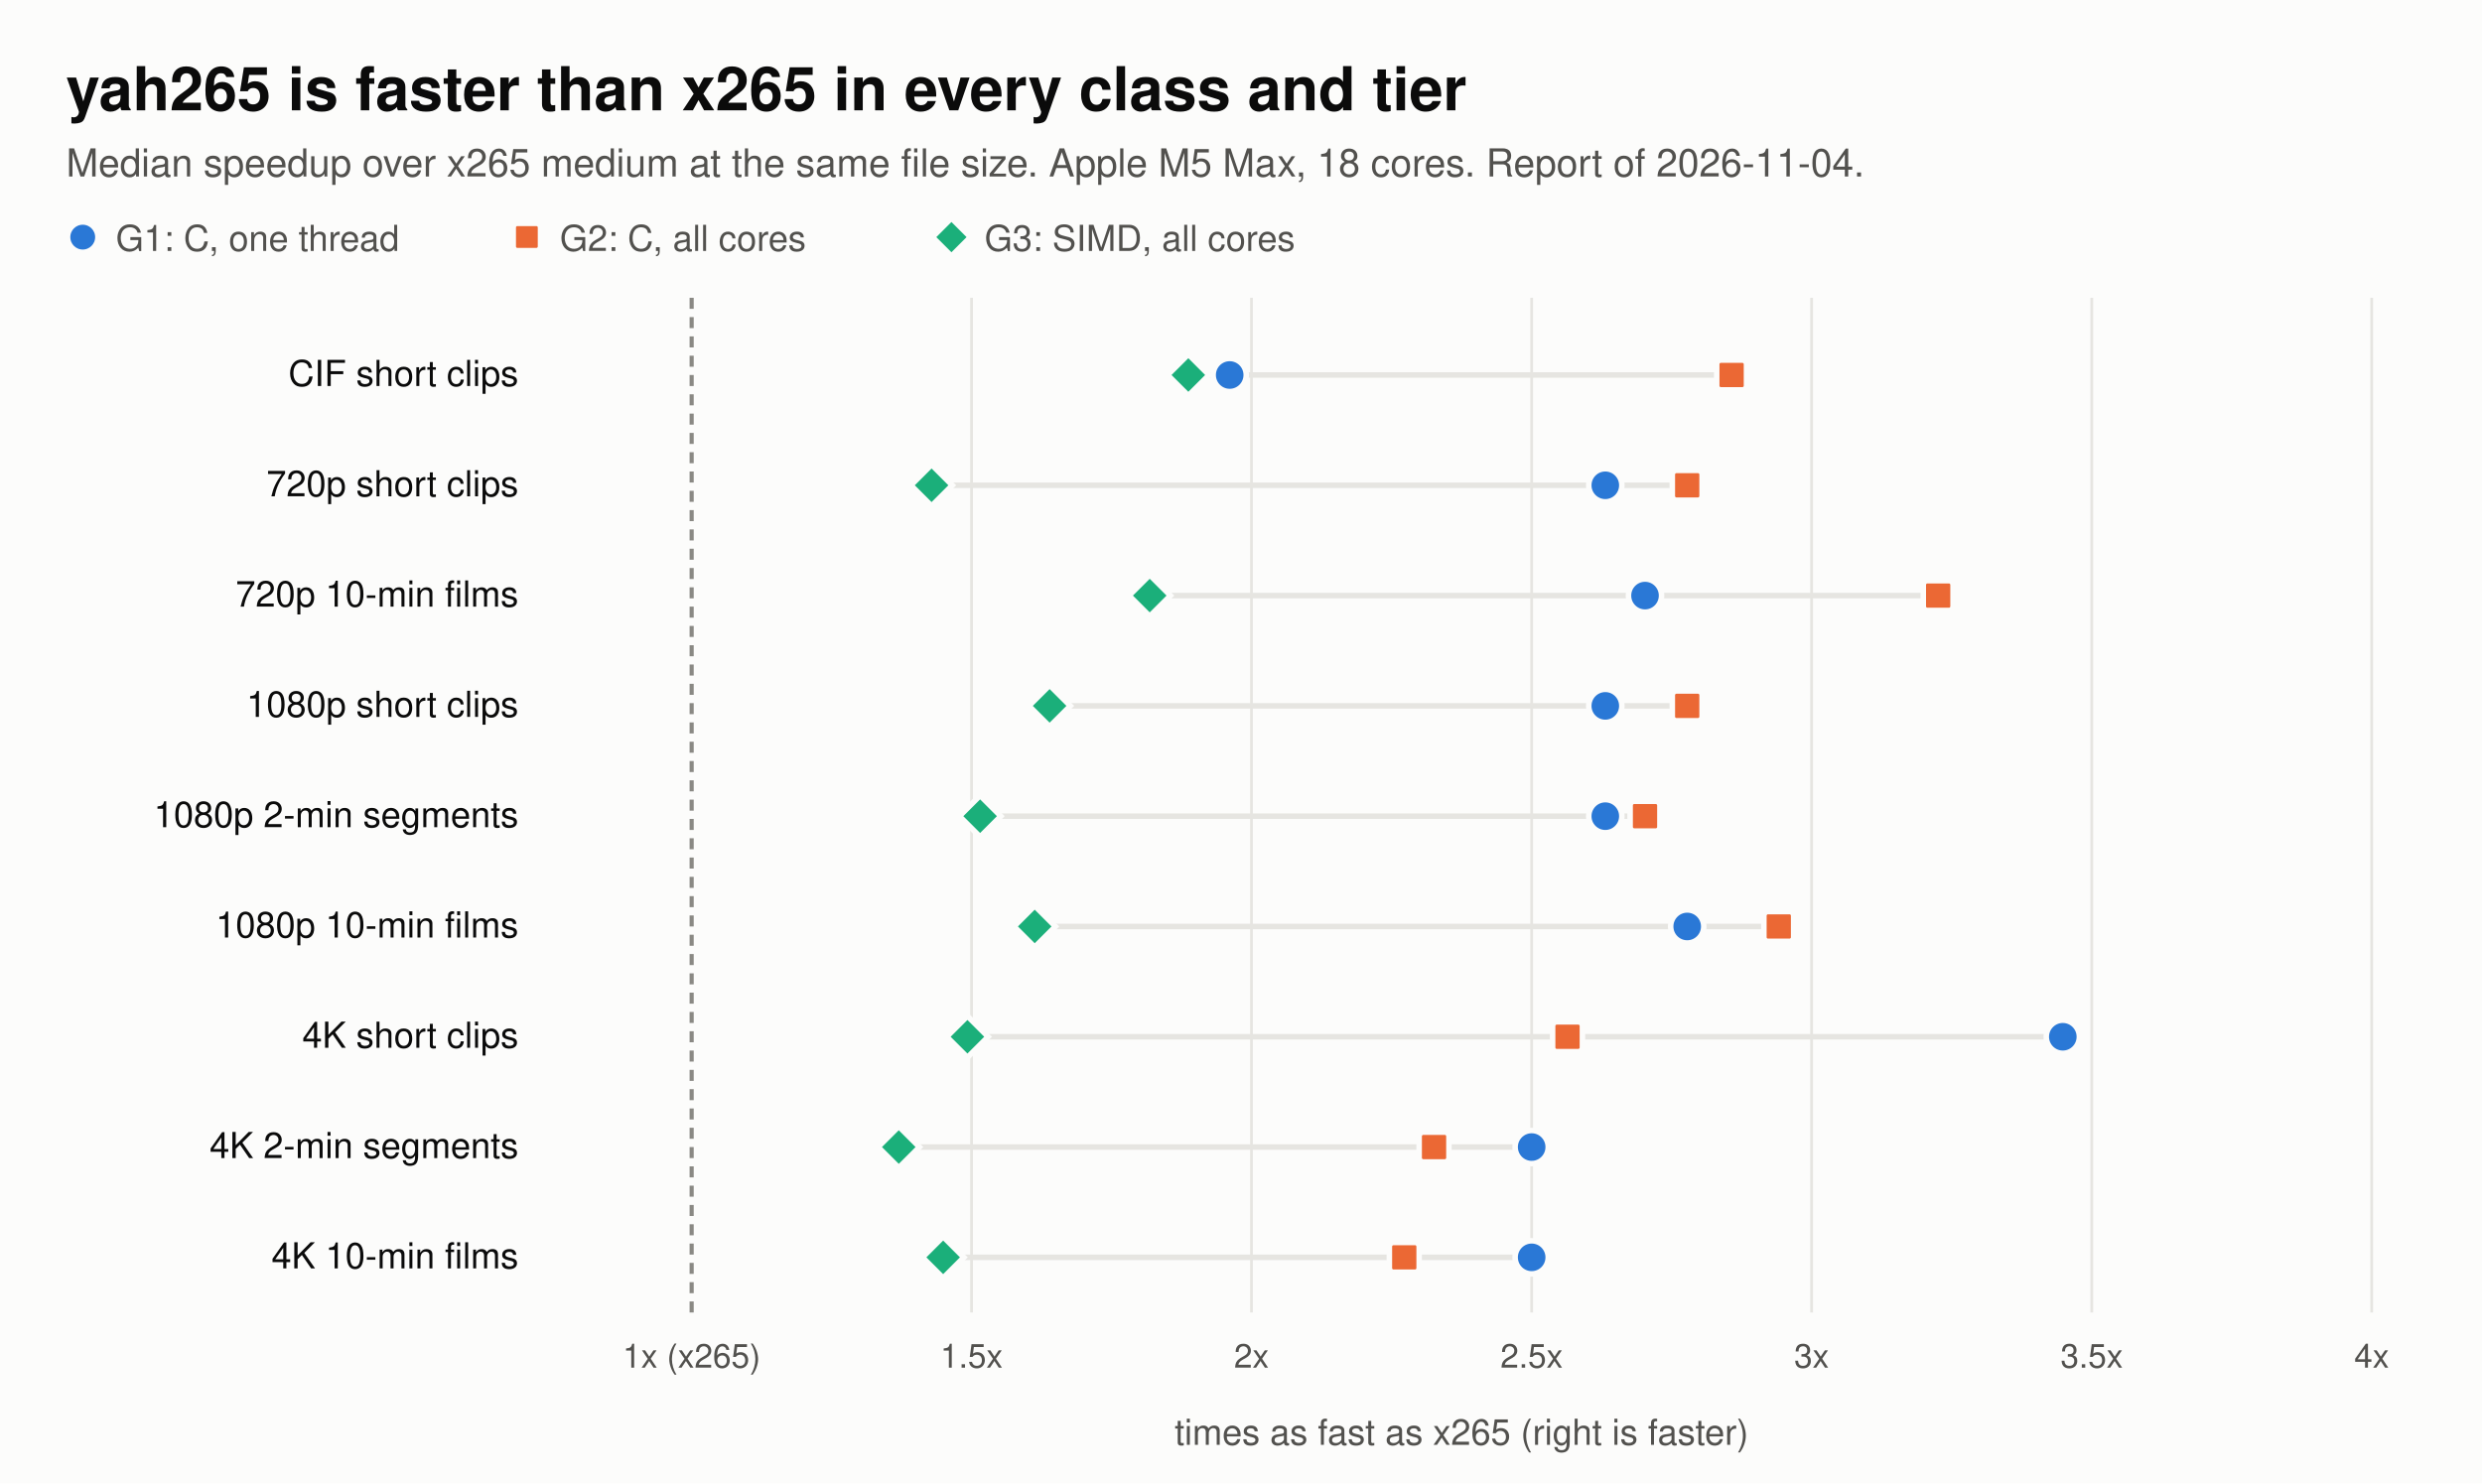
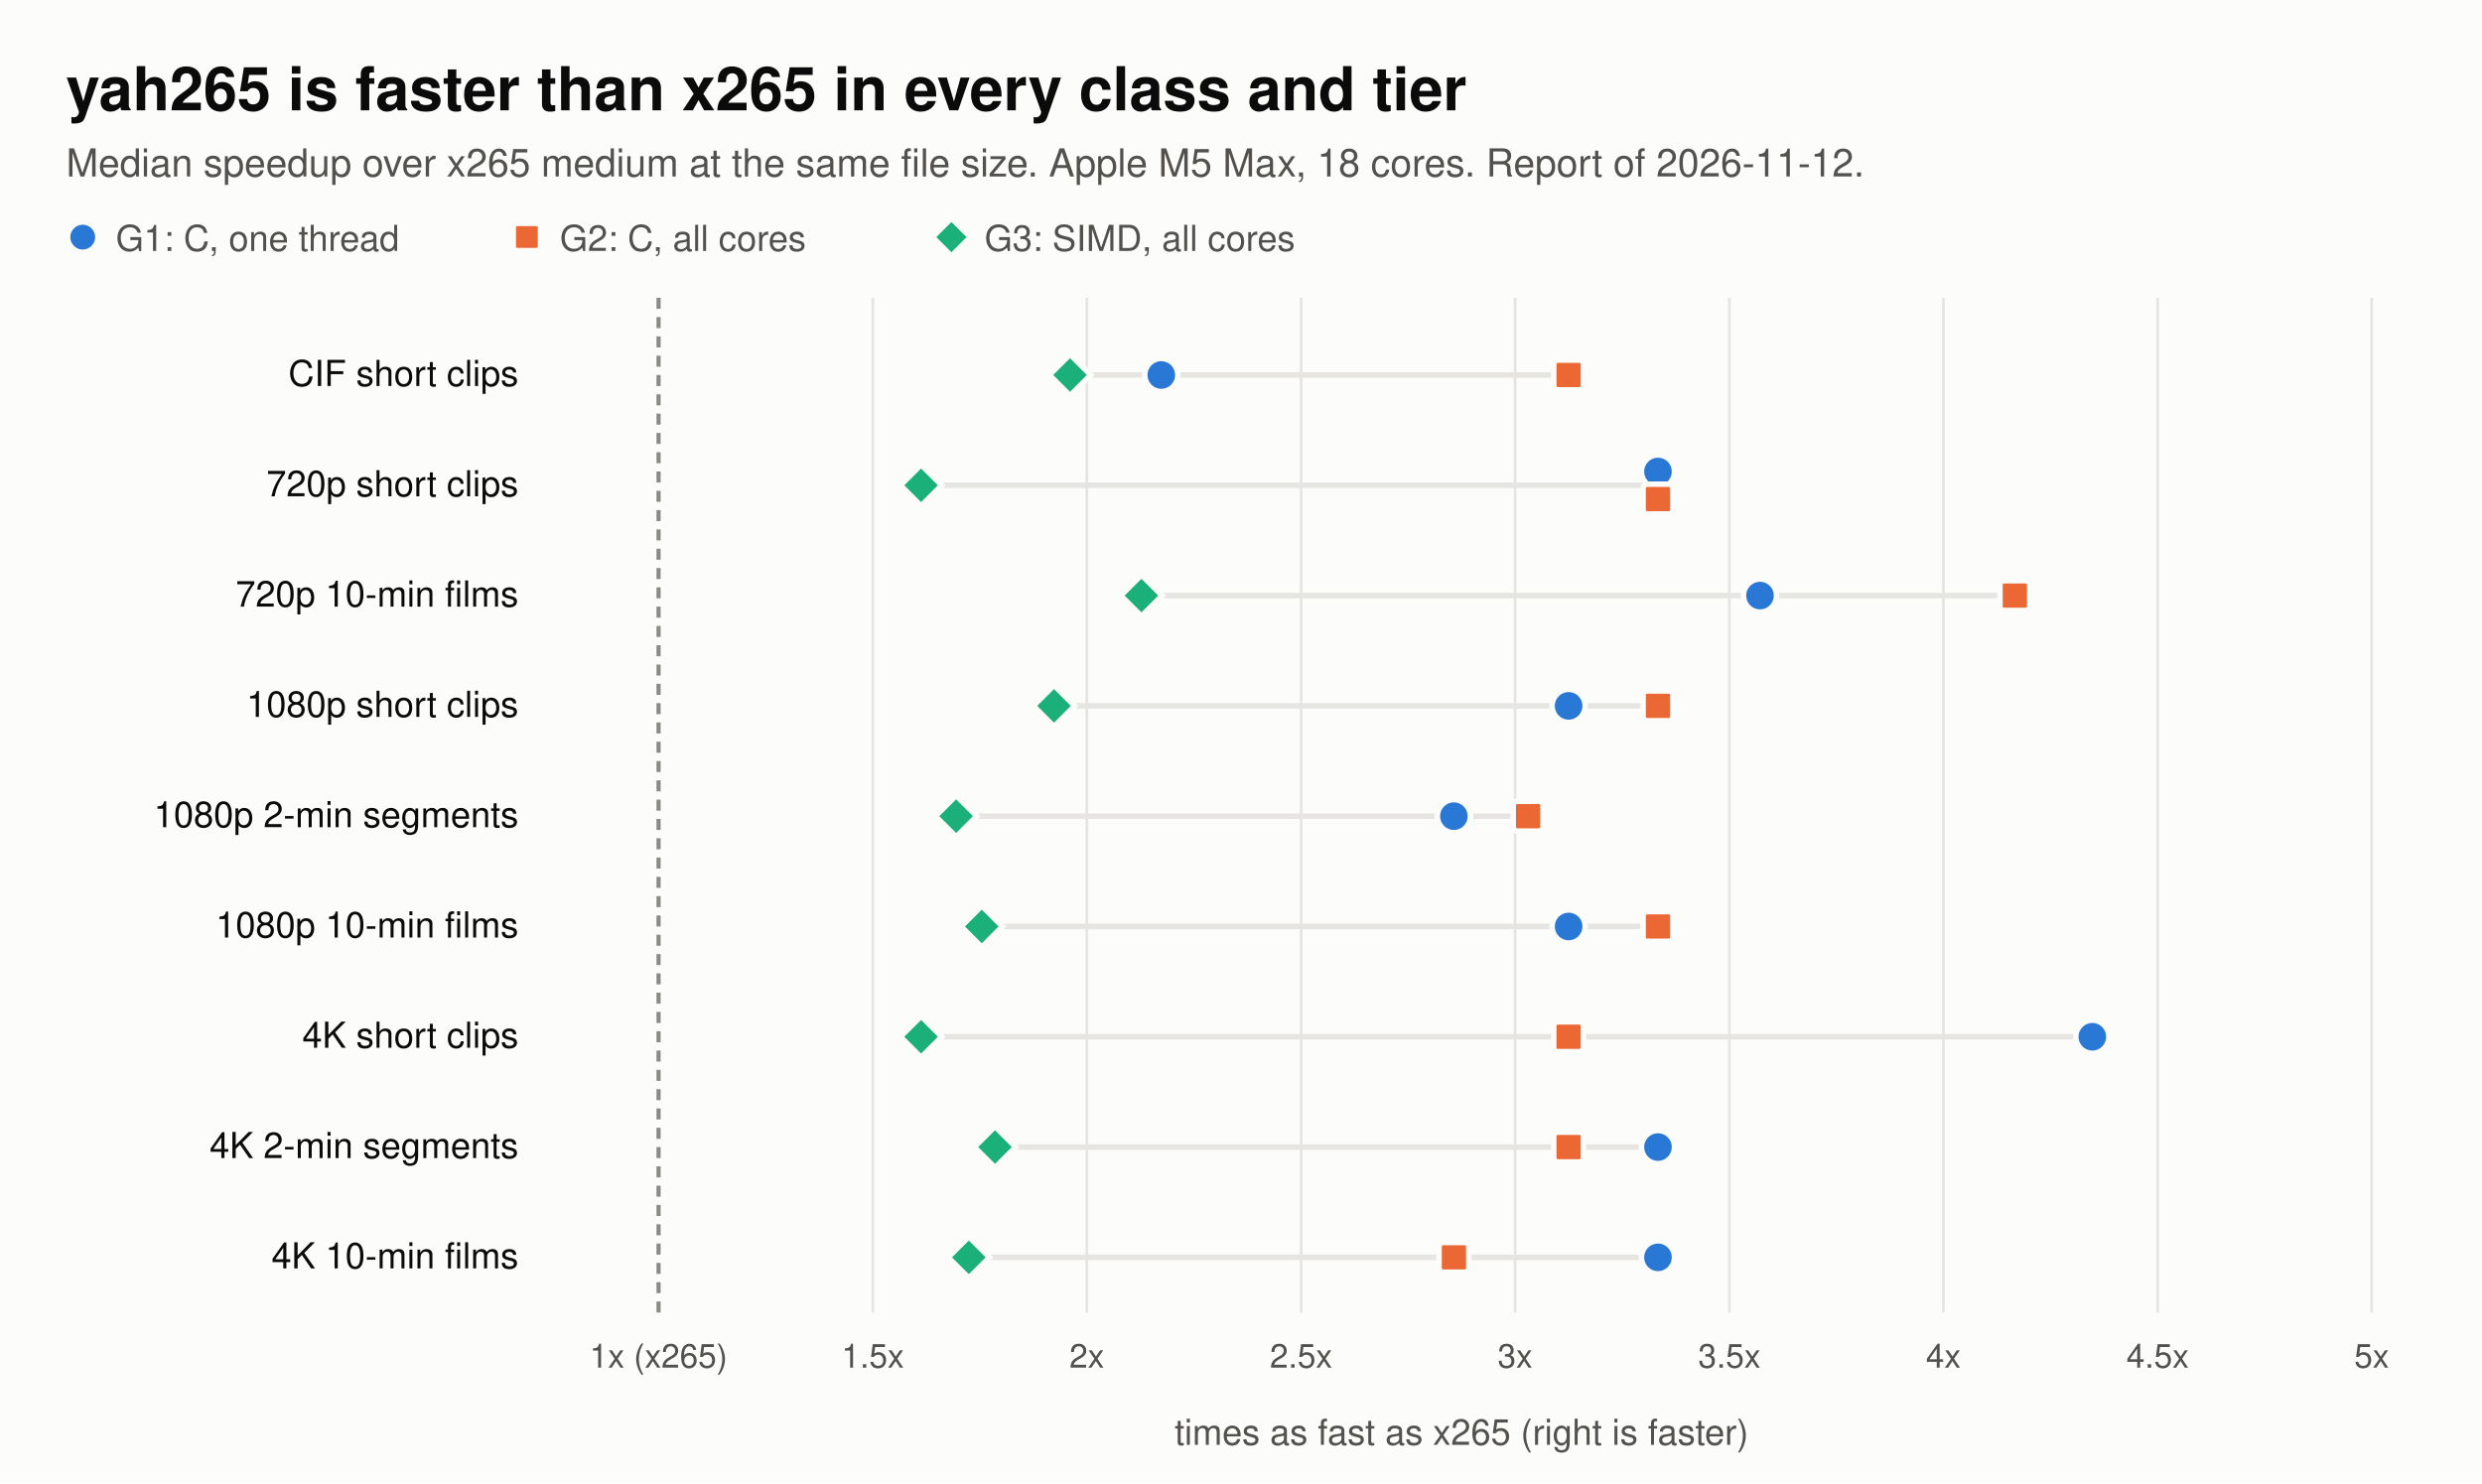
<svg xmlns="http://www.w3.org/2000/svg" width="900" height="538" viewBox="0 0 900 538" role="img">
  <style>
.bg{fill:#fcfcfb}.t1{fill:#0b0b0b}.t2{fill:#52514e}.grid{stroke:#e6e5e1}
.base{stroke:#8a8984}.ring{stroke:#fcfcfb}
.s1{fill:#2a78d6}.s2{fill:#eb6834}.s3{fill:#1baf7a}
.l1{stroke:#2a78d6}.l2{stroke:#eb6834}.l3{stroke:#1baf7a}.span{stroke:#e6e5e1}
text{font-family:-apple-system,"IBM Plex Sans",Helvetica,Arial,sans-serif}
@media (prefers-color-scheme:dark){
.bg{fill:#1a1a19}.t1{fill:#f0efec}.t2{fill:#c3c2b7}.grid{stroke:#2e2e2c}
.base{stroke:#8a8984}.ring{stroke:#1a1a19}
.s1{fill:#3987e5}.s2{fill:#d95926}.s3{fill:#199e70}
.l1{stroke:#3987e5}.l2{stroke:#d95926}.l3{stroke:#199e70}.span{stroke:#3a3a37}}
</style>
  <rect width="100%" height="100%" class="bg" />
  <text x="24.0" y="40.0" font-size="22" class="t1" text-anchor="start" font-weight="600">yah265 is faster than x265 in every class and tier</text>
-   <text x="24.0" y="64.0" font-size="14" class="t2" text-anchor="start">Median speedup over x265 medium at the same file size. Apple M5 Max, 18 cores. Report of 2026-11-04.</text>
+   <text x="24.0" y="64.0" font-size="14" class="t2" text-anchor="start">Median speedup over x265 medium at the same file size. Apple M5 Max, 18 cores. Report of 2026-11-12.</text>
  <circle cx="30.0" cy="86.0" r="5.5" class="s1 ring" stroke-width="2" />
  <text x="42.0" y="91.0" font-size="13" class="t2" text-anchor="start">G1: C, one thread</text>
  <rect x="186.1" y="81.0" width="9.9" height="9.9" rx="1.5" class="s2 ring" stroke-width="2" />
  <text x="203.0" y="91.0" font-size="13" class="t2" text-anchor="start">G2: C, all cores</text>
  <polygon points="345.0,79.1 351.9,86.0 345.0,92.9 338.1,86.0" class="s3 ring" stroke-width="2" />
  <text x="357.0" y="91.0" font-size="13" class="t2" text-anchor="start">G3: SIMD, all cores</text>
-   <line x1="250.8" y1="108" x2="250.8" y2="476" class="base" stroke-width="1.5" stroke-dasharray="4 3" />
-   <text x="250.8" y="496.0" font-size="12" class="t2" text-anchor="middle">1x (x265)</text>
-   <line x1="352.3" y1="108" x2="352.3" y2="476" class="grid" stroke-width="1" />
-   <text x="352.3" y="496.0" font-size="12" class="t2" text-anchor="middle">1.5x</text>
-   <line x1="453.8" y1="108" x2="453.8" y2="476" class="grid" stroke-width="1" />
-   <text x="453.8" y="496.0" font-size="12" class="t2" text-anchor="middle">2x</text>
-   <line x1="555.4" y1="108" x2="555.4" y2="476" class="grid" stroke-width="1" />
-   <text x="555.4" y="496.0" font-size="12" class="t2" text-anchor="middle">2.5x</text>
-   <line x1="656.9" y1="108" x2="656.9" y2="476" class="grid" stroke-width="1" />
-   <text x="656.9" y="496.0" font-size="12" class="t2" text-anchor="middle">3x</text>
-   <line x1="758.5" y1="108" x2="758.5" y2="476" class="grid" stroke-width="1" />
-   <text x="758.5" y="496.0" font-size="12" class="t2" text-anchor="middle">3.5x</text>
+   <line x1="238.8" y1="108" x2="238.8" y2="476" class="base" stroke-width="1.5" stroke-dasharray="4 3" />
+   <text x="238.8" y="496.0" font-size="12" class="t2" text-anchor="middle">1x (x265)</text>
+   <line x1="316.5" y1="108" x2="316.5" y2="476" class="grid" stroke-width="1" />
+   <text x="316.5" y="496.0" font-size="12" class="t2" text-anchor="middle">1.5x</text>
+   <line x1="394.1" y1="108" x2="394.1" y2="476" class="grid" stroke-width="1" />
+   <text x="394.1" y="496.0" font-size="12" class="t2" text-anchor="middle">2x</text>
+   <line x1="471.8" y1="108" x2="471.8" y2="476" class="grid" stroke-width="1" />
+   <text x="471.8" y="496.0" font-size="12" class="t2" text-anchor="middle">2.5x</text>
+   <line x1="549.4" y1="108" x2="549.4" y2="476" class="grid" stroke-width="1" />
+   <text x="549.4" y="496.0" font-size="12" class="t2" text-anchor="middle">3x</text>
+   <line x1="627.1" y1="108" x2="627.1" y2="476" class="grid" stroke-width="1" />
+   <text x="627.1" y="496.0" font-size="12" class="t2" text-anchor="middle">3.5x</text>
+   <line x1="704.7" y1="108" x2="704.7" y2="476" class="grid" stroke-width="1" />
+   <text x="704.7" y="496.0" font-size="12" class="t2" text-anchor="middle">4x</text>
+   <line x1="782.4" y1="108" x2="782.4" y2="476" class="grid" stroke-width="1" />
+   <text x="782.4" y="496.0" font-size="12" class="t2" text-anchor="middle">4.5x</text>
  <line x1="860.0" y1="108" x2="860.0" y2="476" class="grid" stroke-width="1" />
-   <text x="860.0" y="496.0" font-size="12" class="t2" text-anchor="middle">4x</text>
+   <text x="860.0" y="496.0" font-size="12" class="t2" text-anchor="middle">5x</text>
  <text x="530.0" y="524.0" font-size="13" class="t2" text-anchor="middle">times as fast as x265 (right is faster)</text>
  <text x="188.0" y="140.0" font-size="13" class="t1" text-anchor="end">CIF short clips</text>
-   <line x1="430.9" y1="136.0" x2="627.9" y2="136.0" class="span" stroke-width="2" />
-   <circle cx="445.9" cy="136.0" r="6" class="s1 ring" stroke-width="2" />
-   <rect x="622.5" y="130.6" width="10.8" height="10.8" rx="1.5" class="s2 ring" stroke-width="2" />
-   <polygon points="430.9,128.5 438.4,136.0 430.9,143.5 423.4,136.0" class="s3 ring" stroke-width="2" />
+   <line x1="388.0" y1="136.0" x2="568.8" y2="136.0" class="span" stroke-width="2" />
+   <circle cx="421.1" cy="136.0" r="6" class="s1 ring" stroke-width="2" />
+   <rect x="563.4" y="130.6" width="10.8" height="10.8" rx="1.5" class="s2 ring" stroke-width="2" />
+   <polygon points="388.0,128.5 395.5,136.0 388.0,143.5 380.5,136.0" class="s3 ring" stroke-width="2" />
  <text x="188.0" y="180.0" font-size="13" class="t1" text-anchor="end">720p short clips</text>
-   <line x1="337.8" y1="176.0" x2="611.8" y2="176.0" class="span" stroke-width="2" />
-   <circle cx="582.1" cy="176.0" r="6" class="s1 ring" stroke-width="2" />
-   <rect x="606.4" y="170.6" width="10.8" height="10.8" rx="1.5" class="s2 ring" stroke-width="2" />
-   <polygon points="337.8,168.5 345.3,176.0 337.8,183.5 330.3,176.0" class="s3 ring" stroke-width="2" />
+   <line x1="334.0" y1="176.0" x2="601.2" y2="176.0" class="span" stroke-width="2" />
+   <circle cx="601.2" cy="171.0" r="6" class="s1 ring" stroke-width="2" />
+   <rect x="595.8" y="175.6" width="10.8" height="10.8" rx="1.5" class="s2 ring" stroke-width="2" />
+   <polygon points="334.0,168.5 341.5,176.0 334.0,183.5 326.5,176.0" class="s3 ring" stroke-width="2" />
  <text x="188.0" y="220.0" font-size="13" class="t1" text-anchor="end">720p 10-min films</text>
-   <line x1="416.9" y1="216.0" x2="702.8" y2="216.0" class="span" stroke-width="2" />
-   <circle cx="596.5" cy="216.0" r="6" class="s1 ring" stroke-width="2" />
-   <rect x="697.4" y="210.6" width="10.8" height="10.8" rx="1.5" class="s2 ring" stroke-width="2" />
-   <polygon points="416.9,208.5 424.4,216.0 416.9,223.5 409.4,216.0" class="s3 ring" stroke-width="2" />
+   <line x1="413.9" y1="216.0" x2="730.6" y2="216.0" class="span" stroke-width="2" />
+   <circle cx="638.2" cy="216.0" r="6" class="s1 ring" stroke-width="2" />
+   <rect x="725.2" y="210.6" width="10.8" height="10.8" rx="1.5" class="s2 ring" stroke-width="2" />
+   <polygon points="413.9,208.5 421.4,216.0 413.9,223.5 406.4,216.0" class="s3 ring" stroke-width="2" />
  <text x="188.0" y="260.0" font-size="13" class="t1" text-anchor="end">1080p short clips</text>
-   <line x1="380.6" y1="256.0" x2="611.8" y2="256.0" class="span" stroke-width="2" />
-   <circle cx="582.1" cy="256.0" r="6" class="s1 ring" stroke-width="2" />
-   <rect x="606.4" y="250.6" width="10.8" height="10.8" rx="1.5" class="s2 ring" stroke-width="2" />
-   <polygon points="380.6,248.5 388.1,256.0 380.6,263.5 373.1,256.0" class="s3 ring" stroke-width="2" />
+   <line x1="382.2" y1="256.0" x2="601.2" y2="256.0" class="span" stroke-width="2" />
+   <circle cx="568.8" cy="256.0" r="6" class="s1 ring" stroke-width="2" />
+   <rect x="595.8" y="250.6" width="10.8" height="10.8" rx="1.5" class="s2 ring" stroke-width="2" />
+   <polygon points="382.2,248.5 389.7,256.0 382.2,263.5 374.7,256.0" class="s3 ring" stroke-width="2" />
  <text x="188.0" y="300.0" font-size="13" class="t1" text-anchor="end">1080p 2-min segments</text>
-   <line x1="355.4" y1="296.0" x2="596.5" y2="296.0" class="span" stroke-width="2" />
-   <circle cx="582.1" cy="296.0" r="6" class="s1 ring" stroke-width="2" />
-   <rect x="591.1" y="290.6" width="10.8" height="10.8" rx="1.5" class="s2 ring" stroke-width="2" />
-   <polygon points="355.4,288.5 362.9,296.0 355.4,303.5 347.9,296.0" class="s3 ring" stroke-width="2" />
+   <line x1="346.7" y1="296.0" x2="554.1" y2="296.0" class="span" stroke-width="2" />
+   <circle cx="527.2" cy="296.0" r="6" class="s1 ring" stroke-width="2" />
+   <rect x="548.7" y="290.6" width="10.8" height="10.8" rx="1.5" class="s2 ring" stroke-width="2" />
+   <polygon points="346.7,288.5 354.2,296.0 346.7,303.5 339.2,296.0" class="s3 ring" stroke-width="2" />
  <text x="188.0" y="340.0" font-size="13" class="t1" text-anchor="end">1080p 10-min films</text>
-   <line x1="375.2" y1="336.0" x2="645.0" y2="336.0" class="span" stroke-width="2" />
-   <circle cx="611.8" cy="336.0" r="6" class="s1 ring" stroke-width="2" />
-   <rect x="639.6" y="330.6" width="10.8" height="10.8" rx="1.5" class="s2 ring" stroke-width="2" />
-   <polygon points="375.2,328.5 382.7,336.0 375.2,343.5 367.7,336.0" class="s3 ring" stroke-width="2" />
+   <line x1="356.0" y1="336.0" x2="601.2" y2="336.0" class="span" stroke-width="2" />
+   <circle cx="568.8" cy="336.0" r="6" class="s1 ring" stroke-width="2" />
+   <rect x="595.8" y="330.6" width="10.8" height="10.8" rx="1.5" class="s2 ring" stroke-width="2" />
+   <polygon points="356.0,328.5 363.5,336.0 356.0,343.5 348.5,336.0" class="s3 ring" stroke-width="2" />
  <text x="188.0" y="380.0" font-size="13" class="t1" text-anchor="end">4K short clips</text>
-   <line x1="350.8" y1="376.0" x2="748.0" y2="376.0" class="span" stroke-width="2" />
-   <circle cx="748.0" cy="376.0" r="6" class="s1 ring" stroke-width="2" />
-   <rect x="563.0" y="370.6" width="10.8" height="10.8" rx="1.5" class="s2 ring" stroke-width="2" />
-   <polygon points="350.8,368.5 358.3,376.0 350.8,383.5 343.3,376.0" class="s3 ring" stroke-width="2" />
+   <line x1="334.0" y1="376.0" x2="758.7" y2="376.0" class="span" stroke-width="2" />
+   <circle cx="758.7" cy="376.0" r="6" class="s1 ring" stroke-width="2" />
+   <rect x="563.4" y="370.6" width="10.8" height="10.8" rx="1.5" class="s2 ring" stroke-width="2" />
+   <polygon points="334.0,368.5 341.5,376.0 334.0,383.5 326.5,376.0" class="s3 ring" stroke-width="2" />
  <text x="188.0" y="420.0" font-size="13" class="t1" text-anchor="end">4K 2-min segments</text>
-   <line x1="325.9" y1="416.0" x2="555.4" y2="416.0" class="span" stroke-width="2" />
-   <circle cx="555.4" cy="416.0" r="6" class="s1 ring" stroke-width="2" />
-   <rect x="514.6" y="410.6" width="10.8" height="10.8" rx="1.5" class="s2 ring" stroke-width="2" />
-   <polygon points="325.9,408.5 333.4,416.0 325.9,423.5 318.4,416.0" class="s3 ring" stroke-width="2" />
+   <line x1="360.8" y1="416.0" x2="601.2" y2="416.0" class="span" stroke-width="2" />
+   <circle cx="601.2" cy="416.0" r="6" class="s1 ring" stroke-width="2" />
+   <rect x="563.4" y="410.6" width="10.8" height="10.8" rx="1.5" class="s2 ring" stroke-width="2" />
+   <polygon points="360.8,408.5 368.3,416.0 360.8,423.5 353.3,416.0" class="s3 ring" stroke-width="2" />
  <text x="188.0" y="460.0" font-size="13" class="t1" text-anchor="end">4K 10-min films</text>
-   <line x1="342.0" y1="456.0" x2="555.4" y2="456.0" class="span" stroke-width="2" />
-   <circle cx="555.4" cy="456.0" r="6" class="s1 ring" stroke-width="2" />
-   <rect x="503.8" y="450.6" width="10.8" height="10.8" rx="1.5" class="s2 ring" stroke-width="2" />
-   <polygon points="342.0,448.5 349.5,456.0 342.0,463.5 334.5,456.0" class="s3 ring" stroke-width="2" />
+   <line x1="351.3" y1="456.0" x2="601.2" y2="456.0" class="span" stroke-width="2" />
+   <circle cx="601.2" cy="456.0" r="6" class="s1 ring" stroke-width="2" />
+   <rect x="521.8" y="450.6" width="10.8" height="10.8" rx="1.5" class="s2 ring" stroke-width="2" />
+   <polygon points="351.3,448.5 358.8,456.0 351.3,463.5 343.8,456.0" class="s3 ring" stroke-width="2" />
</svg>
